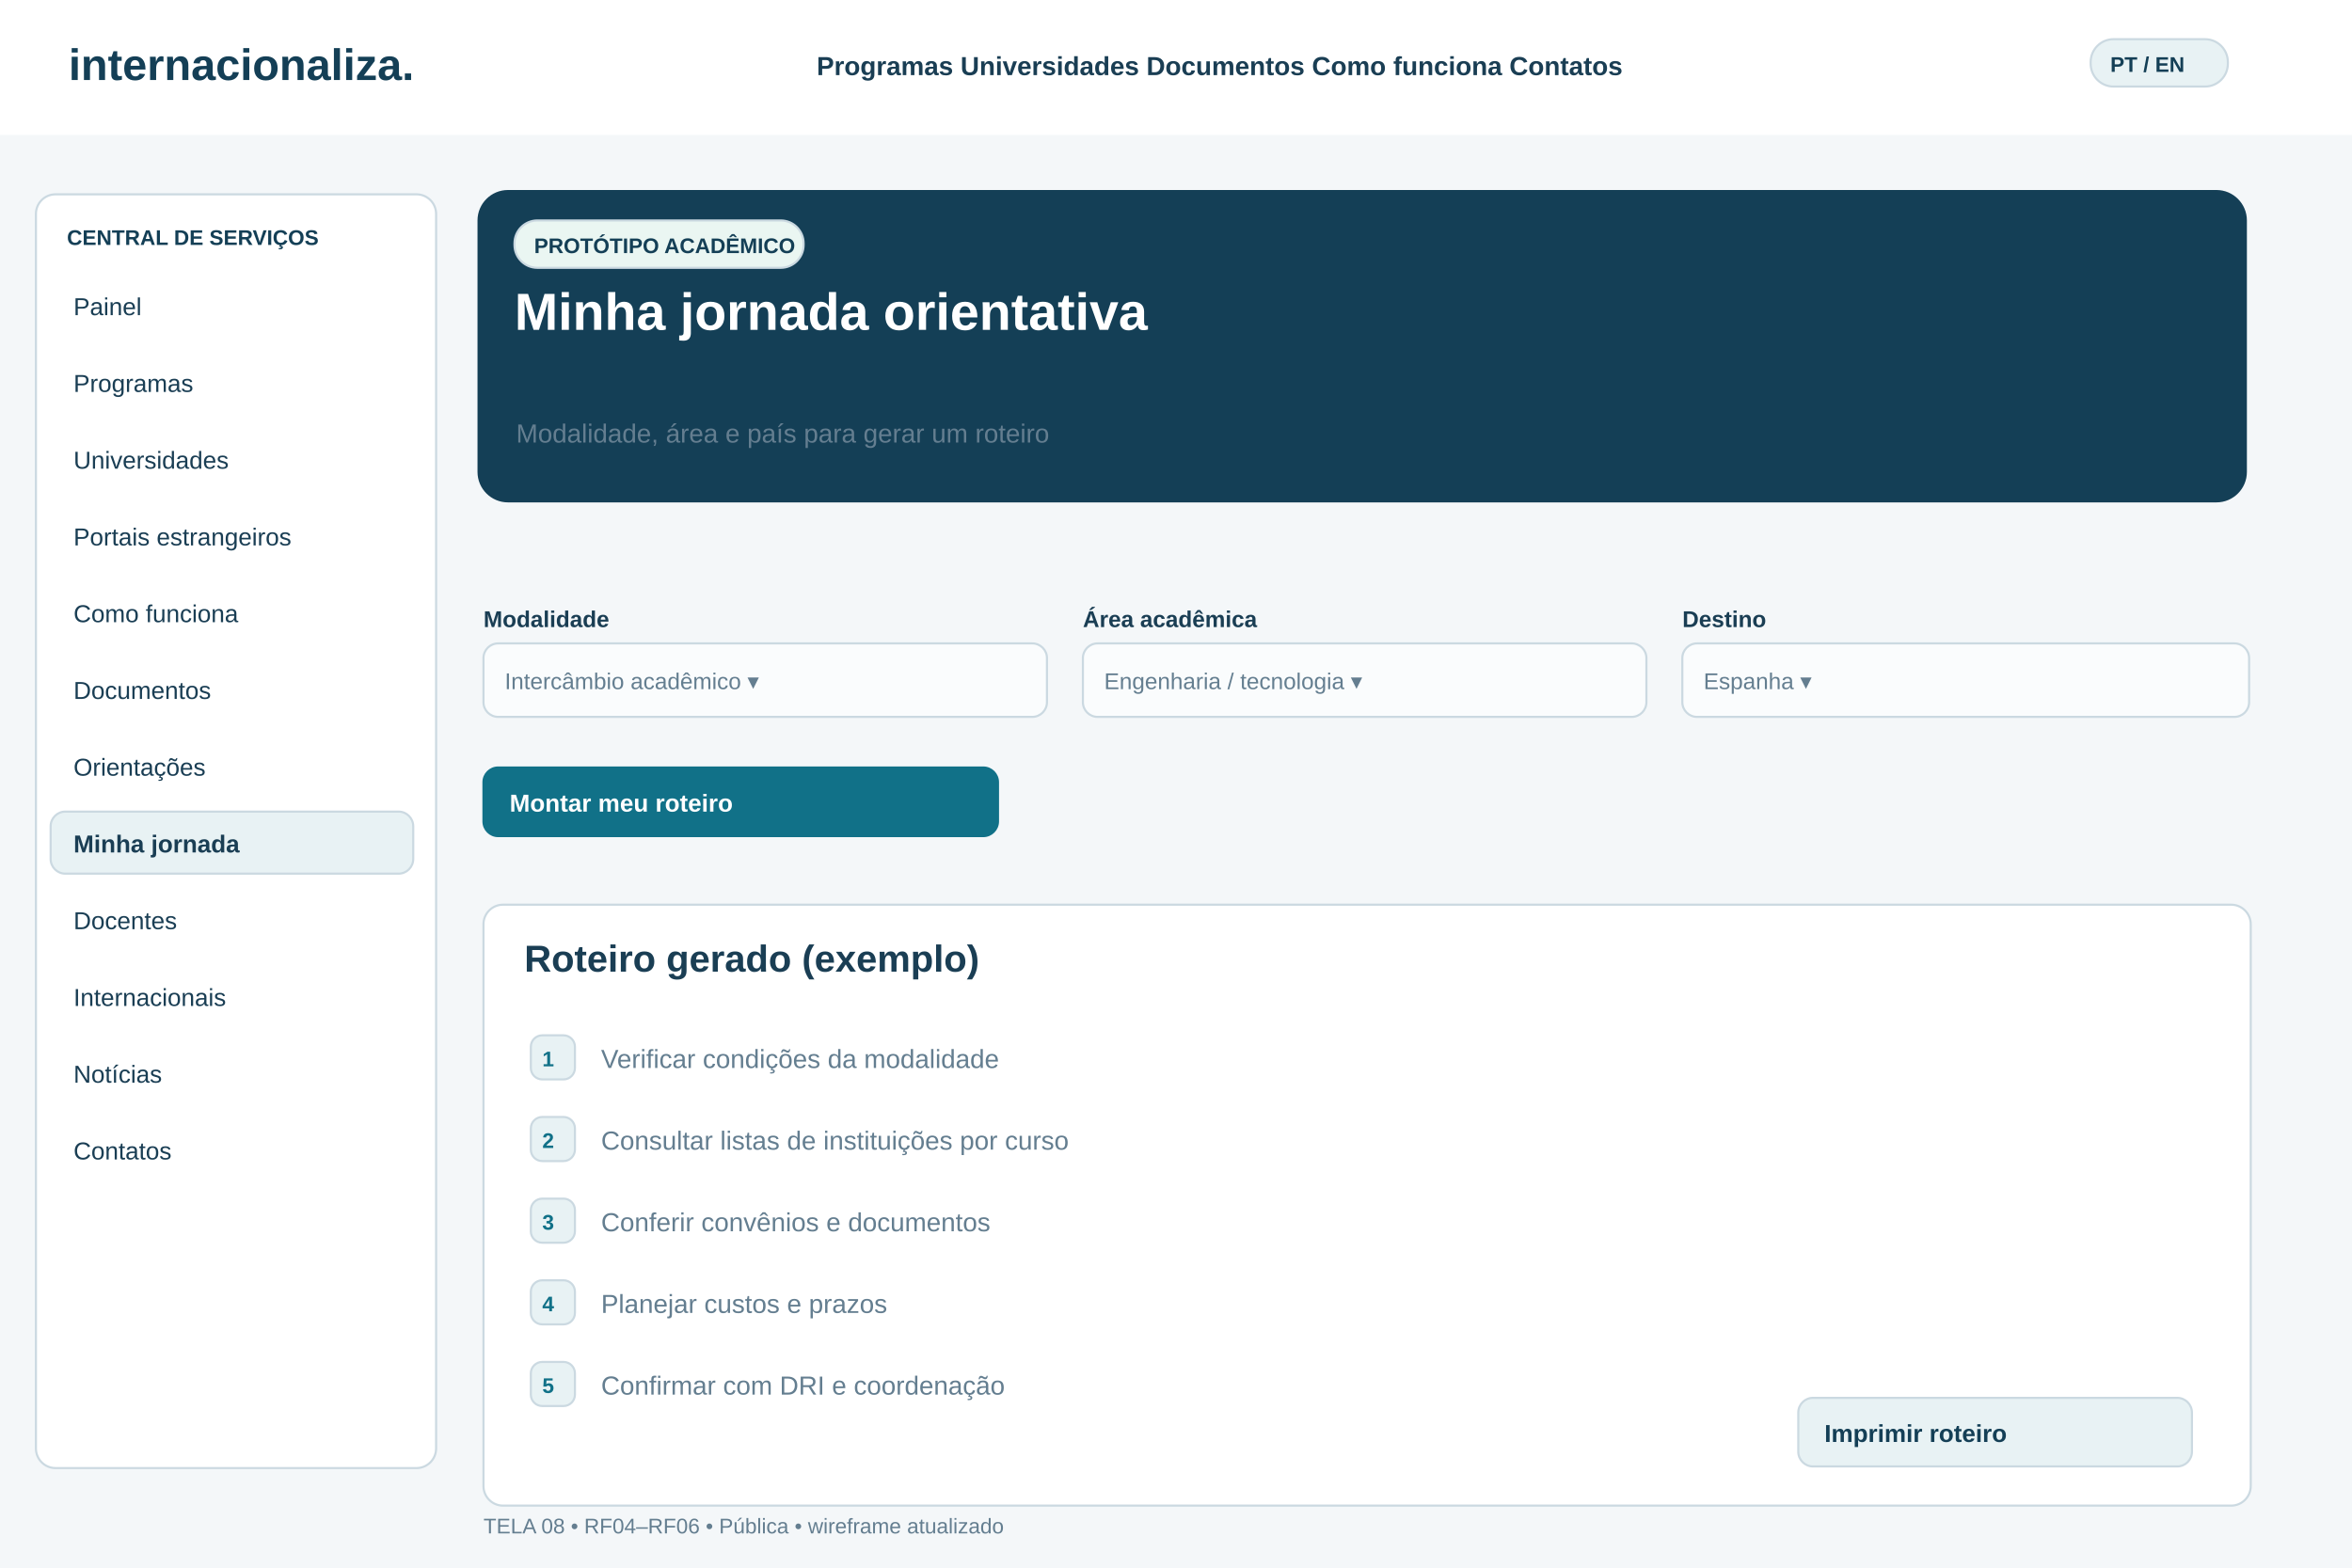
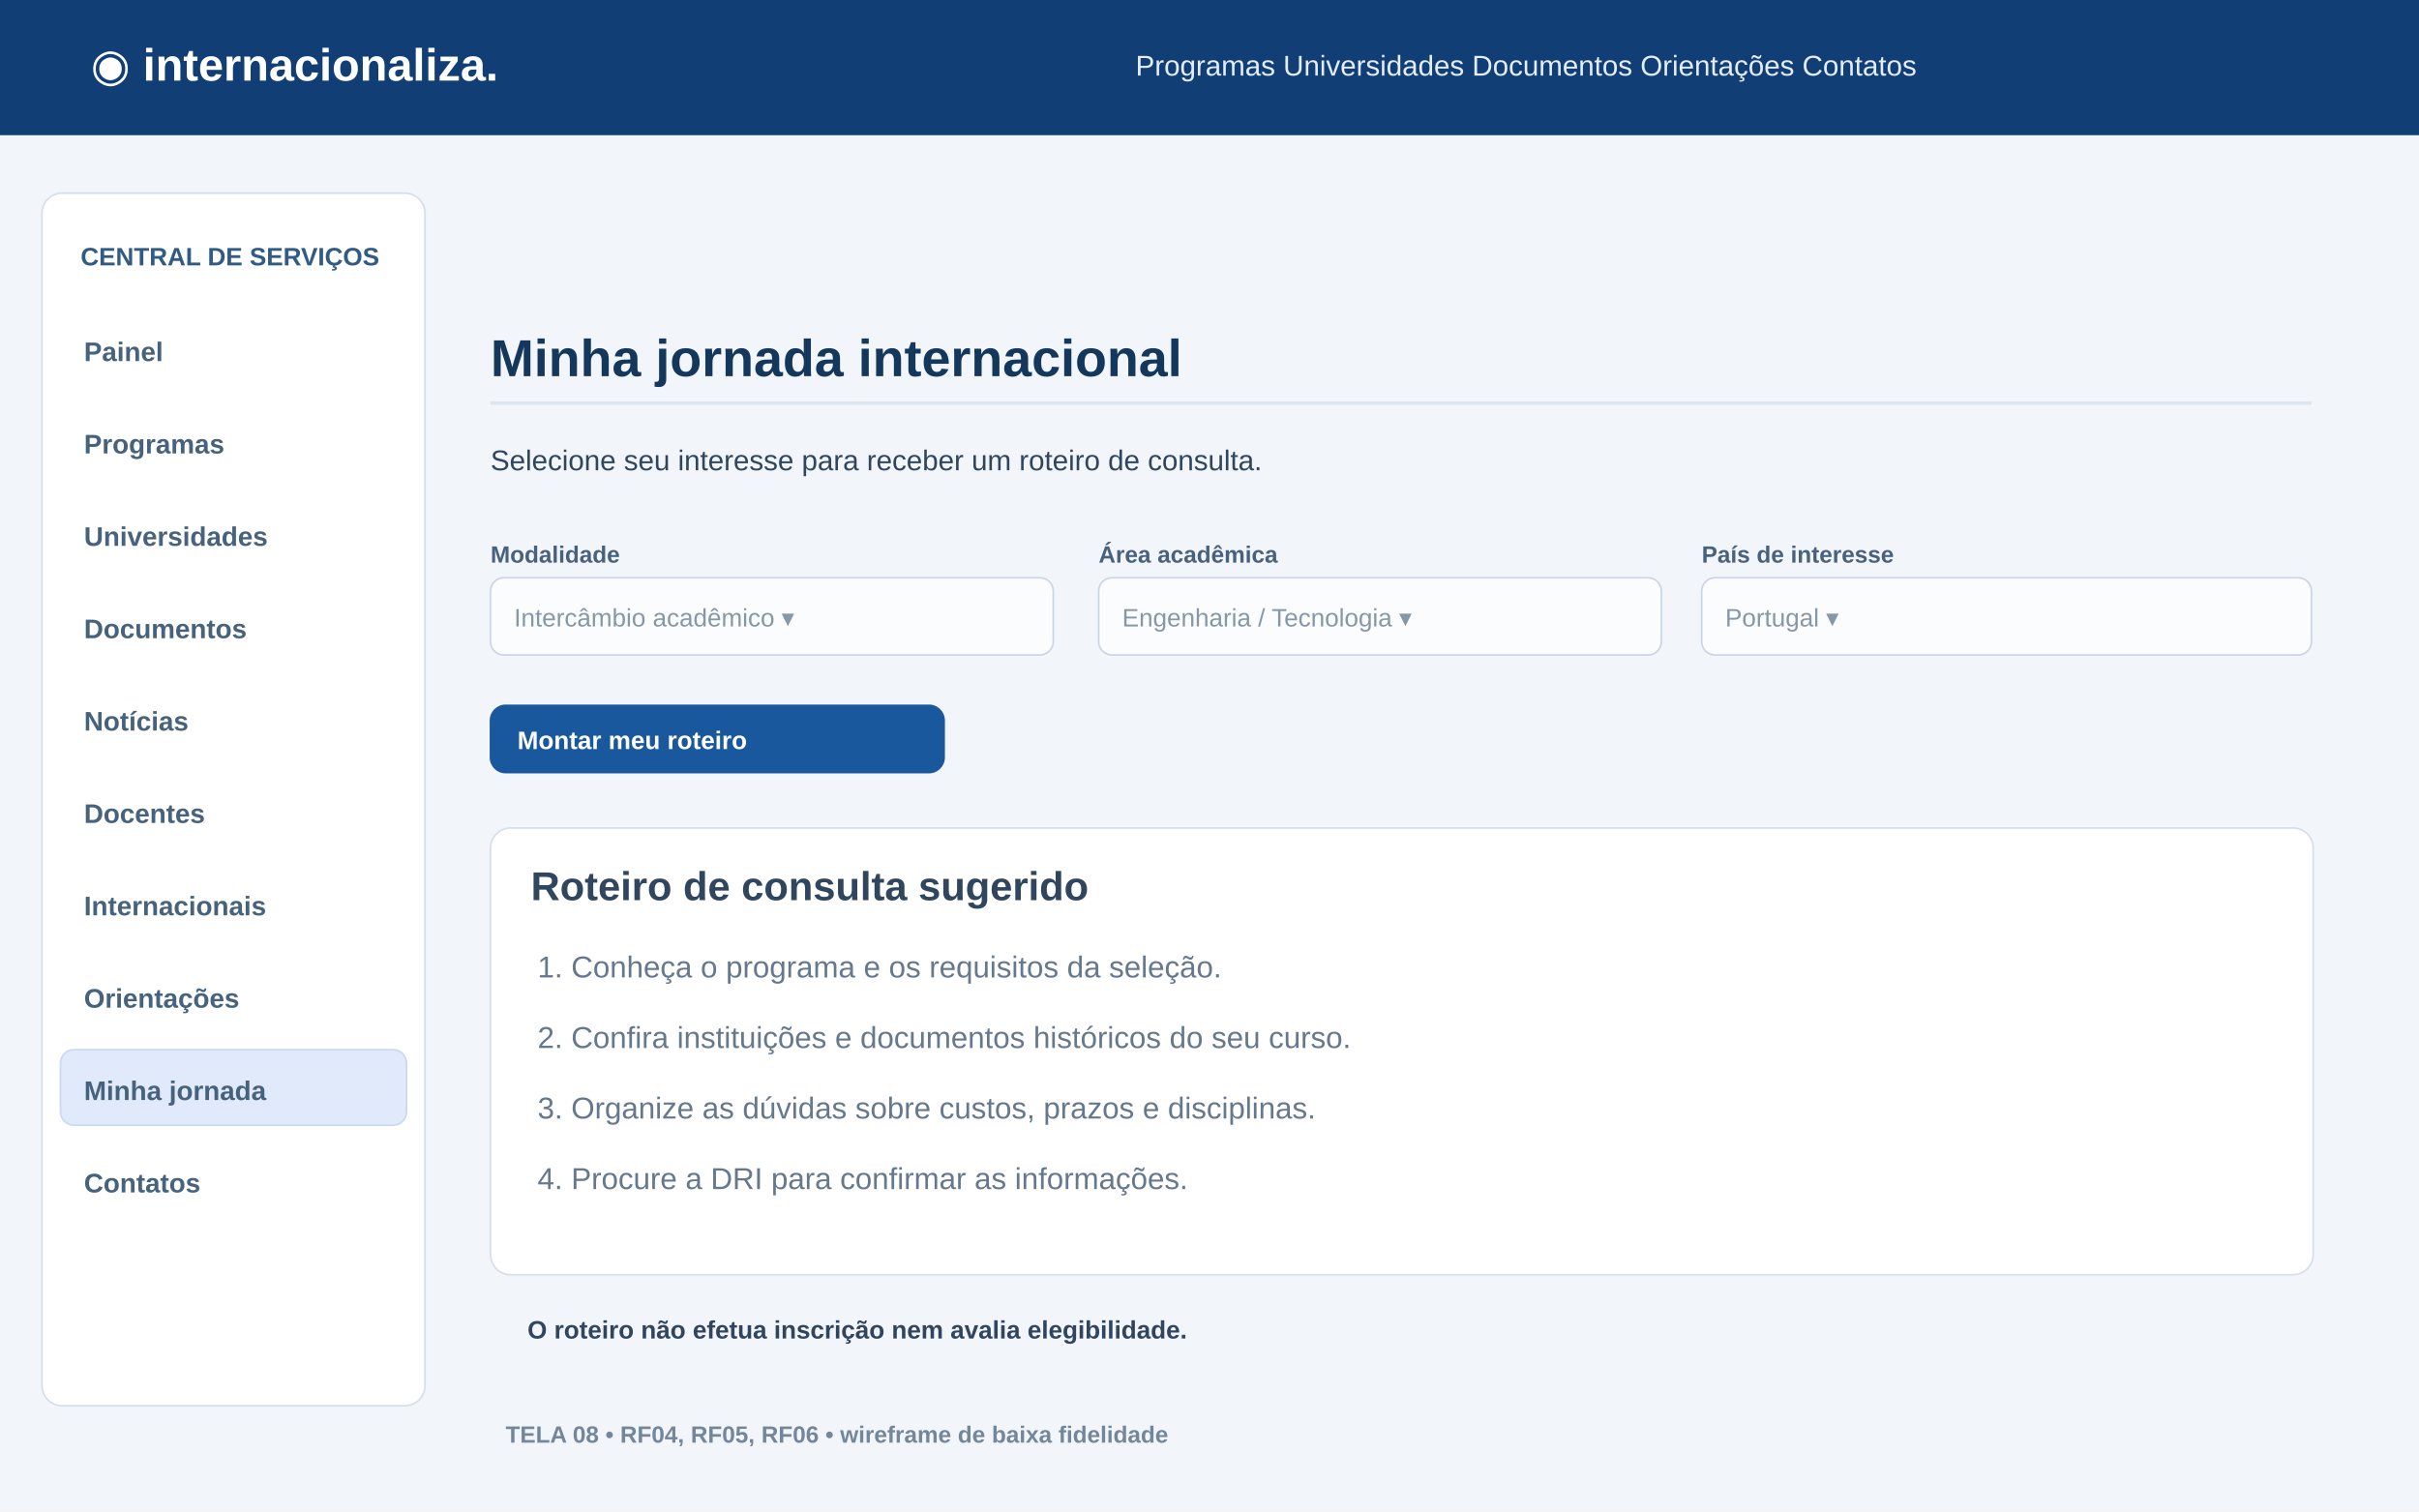
- <svg xmlns="http://www.w3.org/2000/svg" viewBox="0 0 1440 960" role="img" aria-labelledby="title desc">
-   <rect x="0" y="0" width="1440" height="960" rx="0" fill="#F4F7F9" stroke="#F4F7F9" stroke-width="1.3" />
-   <rect x="0" y="0" width="1440" height="82" rx="0" fill="#FFFFFF" stroke="#FFFFFF" stroke-width="1.3" />
-   <text x="42" y="49" fill="#143F56" font-size="27" font-weight="700" font-family="Arial, Helvetica, sans-serif">internacionaliza.</text>
-   <text x="500" y="46" fill="#1A3E54" font-size="16" font-weight="700" font-family="Arial, Helvetica, sans-serif">Programas    Universidades    Documentos    Como funciona    Contatos</text>
-   <rect x="1280" y="24" width="84" height="29" rx="14" fill="#E8F2F4" stroke="#CBD9E1" stroke-width="1.3" />
-   <text x="1292" y="44" fill="#143F56" font-size="13" font-weight="700" font-family="Arial, Helvetica, sans-serif">PT / EN</text>
-   <rect x="22" y="119" width="245" height="780" rx="12" fill="#FFFFFF" stroke="#CBD9E1" stroke-width="1.3" />
-   <text x="41" y="150" fill="#143F56" font-size="13" font-weight="700" font-family="Arial, Helvetica, sans-serif">CENTRAL DE SERVIÇOS</text>
-   <text x="45" y="193" fill="#1A3E54" font-size="15" font-weight="400" font-family="Arial, Helvetica, sans-serif">Painel</text>
-   <text x="45" y="240" fill="#1A3E54" font-size="15" font-weight="400" font-family="Arial, Helvetica, sans-serif">Programas</text>
-   <text x="45" y="287" fill="#1A3E54" font-size="15" font-weight="400" font-family="Arial, Helvetica, sans-serif">Universidades</text>
-   <text x="45" y="334" fill="#1A3E54" font-size="15" font-weight="400" font-family="Arial, Helvetica, sans-serif">Portais estrangeiros</text>
-   <text x="45" y="381" fill="#1A3E54" font-size="15" font-weight="400" font-family="Arial, Helvetica, sans-serif">Como funciona</text>
-   <text x="45" y="428" fill="#1A3E54" font-size="15" font-weight="400" font-family="Arial, Helvetica, sans-serif">Documentos</text>
-   <text x="45" y="475" fill="#1A3E54" font-size="15" font-weight="400" font-family="Arial, Helvetica, sans-serif">Orientações</text>
-   <rect x="31" y="497" width="222" height="38" rx="9" fill="#E8F2F4" stroke="#CBD9E1" stroke-width="1.3" />
-   <text x="45" y="522" fill="#1A3E54" font-size="15" font-weight="700" font-family="Arial, Helvetica, sans-serif">Minha jornada</text>
-   <text x="45" y="569" fill="#1A3E54" font-size="15" font-weight="400" font-family="Arial, Helvetica, sans-serif">Docentes</text>
-   <text x="45" y="616" fill="#1A3E54" font-size="15" font-weight="400" font-family="Arial, Helvetica, sans-serif">Internacionais</text>
-   <text x="45" y="663" fill="#1A3E54" font-size="15" font-weight="400" font-family="Arial, Helvetica, sans-serif">Notícias</text>
-   <text x="45" y="710" fill="#1A3E54" font-size="15" font-weight="400" font-family="Arial, Helvetica, sans-serif">Contatos</text>
-   <rect x="293" y="117" width="1082" height="190" rx="18" fill="#143F56" stroke="#143F56" stroke-width="1.3" />
-   <rect x="315" y="135" width="177" height="29" rx="14" fill="#EAF6F2" stroke="#CBD9E1" stroke-width="1.3" />
-   <text x="327" y="155" fill="#143F56" font-size="13" font-weight="700" font-family="Arial, Helvetica, sans-serif">PROTÓTIPO ACADÊMICO</text>
-   <text x="315" y="202" fill="#FFFFFF" font-size="32" font-weight="700" font-family="Arial, Helvetica, sans-serif">Minha jornada orientativa</text>
-   <text x="316" y="271" fill="#647E90" font-size="16" font-weight="400" font-family="Arial, Helvetica, sans-serif">Modalidade, área e país para gerar um roteiro</text>
-   <text x="296" y="384" fill="#1A3E54" font-size="14" font-weight="700" font-family="Arial, Helvetica, sans-serif">Modalidade</text>
-   <rect x="296" y="394" width="345" height="45" rx="9" fill="#FAFCFD" stroke="#CBD9E1" stroke-width="1.3" />
-   <text x="309" y="422" fill="#647E90" font-size="14" font-weight="400" font-family="Arial, Helvetica, sans-serif">Intercâmbio acadêmico ▾</text>
-   <text x="663" y="384" fill="#1A3E54" font-size="14" font-weight="700" font-family="Arial, Helvetica, sans-serif">Área acadêmica</text>
-   <rect x="663" y="394" width="345" height="45" rx="9" fill="#FAFCFD" stroke="#CBD9E1" stroke-width="1.3" />
-   <text x="676" y="422" fill="#647E90" font-size="14" font-weight="400" font-family="Arial, Helvetica, sans-serif">Engenharia / tecnologia ▾</text>
-   <text x="1030" y="384" fill="#1A3E54" font-size="14" font-weight="700" font-family="Arial, Helvetica, sans-serif">Destino</text>
-   <rect x="1030" y="394" width="347" height="45" rx="9" fill="#FAFCFD" stroke="#CBD9E1" stroke-width="1.3" />
-   <text x="1043" y="422" fill="#647E90" font-size="14" font-weight="400" font-family="Arial, Helvetica, sans-serif">Espanha ▾</text>
-   <rect x="296" y="470" width="315" height="42" rx="9" fill="#117188" stroke="#117188" stroke-width="1.3" />
-   <text x="312" y="497" fill="#FFFFFF" font-size="15" font-weight="700" font-family="Arial, Helvetica, sans-serif">Montar meu roteiro</text>
-   <rect x="296" y="554" width="1082" height="368" rx="12" fill="#FFFFFF" stroke="#CBD9E1" stroke-width="1.3" />
-   <text x="321" y="595" fill="#1A3E54" font-size="23" font-weight="700" font-family="Arial, Helvetica, sans-serif">Roteiro gerado (exemplo)</text>
-   <rect x="325" y="634" width="27" height="27" rx="7" fill="#E8F2F4" stroke="#CBD9E1" stroke-width="1.3" />
-   <text x="332" y="653" fill="#117188" font-size="13" font-weight="700" font-family="Arial, Helvetica, sans-serif">1</text>
-   <text x="368" y="654" fill="#647E90" font-size="16" font-weight="400" font-family="Arial, Helvetica, sans-serif">Verificar condições da modalidade</text>
-   <rect x="325" y="684" width="27" height="27" rx="7" fill="#E8F2F4" stroke="#CBD9E1" stroke-width="1.3" />
-   <text x="332" y="703" fill="#117188" font-size="13" font-weight="700" font-family="Arial, Helvetica, sans-serif">2</text>
-   <text x="368" y="704" fill="#647E90" font-size="16" font-weight="400" font-family="Arial, Helvetica, sans-serif">Consultar listas de instituições por curso</text>
-   <rect x="325" y="734" width="27" height="27" rx="7" fill="#E8F2F4" stroke="#CBD9E1" stroke-width="1.3" />
-   <text x="332" y="753" fill="#117188" font-size="13" font-weight="700" font-family="Arial, Helvetica, sans-serif">3</text>
-   <text x="368" y="754" fill="#647E90" font-size="16" font-weight="400" font-family="Arial, Helvetica, sans-serif">Conferir convênios e documentos</text>
-   <rect x="325" y="784" width="27" height="27" rx="7" fill="#E8F2F4" stroke="#CBD9E1" stroke-width="1.3" />
-   <text x="332" y="803" fill="#117188" font-size="13" font-weight="700" font-family="Arial, Helvetica, sans-serif">4</text>
-   <text x="368" y="804" fill="#647E90" font-size="16" font-weight="400" font-family="Arial, Helvetica, sans-serif">Planejar custos e prazos</text>
-   <rect x="325" y="834" width="27" height="27" rx="7" fill="#E8F2F4" stroke="#CBD9E1" stroke-width="1.3" />
-   <text x="332" y="853" fill="#117188" font-size="13" font-weight="700" font-family="Arial, Helvetica, sans-serif">5</text>
-   <text x="368" y="854" fill="#647E90" font-size="16" font-weight="400" font-family="Arial, Helvetica, sans-serif">Confirmar com DRI e coordenação</text>
-   <rect x="1101" y="856" width="241" height="42" rx="9" fill="#E8F2F4" stroke="#CBD9E1" stroke-width="1.3" />
-   <text x="1117" y="883" fill="#143F56" font-size="15" font-weight="700" font-family="Arial, Helvetica, sans-serif">Imprimir roteiro</text>
-   <text x="296" y="939" font-family="Arial,Helvetica,sans-serif" font-size="13" fill="#647E90">TELA 08  •  RF04–RF06  •  Pública  •  wireframe atualizado</text>
+ <svg xmlns="http://www.w3.org/2000/svg" viewBox="0 0 1440 900" role="img" aria-labelledby="title desc">
+   <rect width="1440" height="900" fill="#f2f5f9" />
+   <rect x="0" y="0" width="1440" height="80" rx="0" fill="#113e75" stroke="#113e75" stroke-width="1" />
+   <text x="54" y="48" font-family="Arial,Helvetica,sans-serif" font-size="27" font-weight="800" fill="#fff">◉ internacionaliza.</text>
+   <text x="676" y="45" font-family="Arial,Helvetica,sans-serif" font-size="17" font-weight="400" fill="#e3edfb">Programas   Universidades   Documentos   Orientações   Contatos</text>
+   <rect x="25" y="115" width="228" height="722" rx="12" fill="#fff" stroke="#d5dfe9" stroke-width="1" />
+   <text x="48" y="158" font-family="Arial,Helvetica,sans-serif" font-size="15" font-weight="800" fill="#315b82">CENTRAL DE SERVIÇOS</text>
+   <text x="50" y="215" font-family="Arial,Helvetica,sans-serif" font-size="16" font-weight="600" fill="#47627d">Painel</text>
+   <text x="50" y="270" font-family="Arial,Helvetica,sans-serif" font-size="16" font-weight="600" fill="#47627d">Programas</text>
+   <text x="50" y="325" font-family="Arial,Helvetica,sans-serif" font-size="16" font-weight="600" fill="#47627d">Universidades</text>
+   <text x="50" y="380" font-family="Arial,Helvetica,sans-serif" font-size="16" font-weight="600" fill="#47627d">Documentos</text>
+   <text x="50" y="435" font-family="Arial,Helvetica,sans-serif" font-size="16" font-weight="600" fill="#47627d">Notícias</text>
+   <text x="50" y="490" font-family="Arial,Helvetica,sans-serif" font-size="16" font-weight="600" fill="#47627d">Docentes</text>
+   <text x="50" y="545" font-family="Arial,Helvetica,sans-serif" font-size="16" font-weight="600" fill="#47627d">Internacionais</text>
+   <text x="50" y="600" font-family="Arial,Helvetica,sans-serif" font-size="16" font-weight="600" fill="#47627d">Orientações</text>
+   <rect x="36" y="625" width="206" height="45" rx="8" fill="#e1eafa" stroke="#c9daf0" stroke-width="1" />
+   <text x="50" y="655" font-family="Arial,Helvetica,sans-serif" font-size="16" font-weight="600" fill="#47627d">Minha jornada</text>
+   <text x="50" y="710" font-family="Arial,Helvetica,sans-serif" font-size="16" font-weight="600" fill="#47627d">Contatos</text>
+   <text x="292" y="224" font-family="Arial,Helvetica,sans-serif" font-size="31" font-weight="700" fill="#14385b">Minha jornada internacional</text>
+   <line x1="292" y1="240" x2="1376" y2="240" stroke="#dce4ee" stroke-width="2" />
+   <text x="292" y="280" font-family="Arial,Helvetica,sans-serif" font-size="17" font-weight="500" fill="#30465e">Selecione seu interesse para receber um roteiro de consulta.</text>
+   <text x="292" y="335" font-family="Arial,Helvetica,sans-serif" font-size="14" font-weight="700" fill="#48627d">Modalidade</text>
+   <rect x="292" y="344" width="335" height="46" rx="8" fill="#fbfcfe" stroke="#cbd6e5" stroke-width="1" />
+   <text x="306" y="373" font-family="Arial,Helvetica,sans-serif" font-size="15" font-weight="400" fill="#8697a7">Intercâmbio acadêmico ▾</text>
+   <text x="654" y="335" font-family="Arial,Helvetica,sans-serif" font-size="14" font-weight="700" fill="#48627d">Área acadêmica</text>
+   <rect x="654" y="344" width="335" height="46" rx="8" fill="#fbfcfe" stroke="#cbd6e5" stroke-width="1" />
+   <text x="668" y="373" font-family="Arial,Helvetica,sans-serif" font-size="15" font-weight="400" fill="#8697a7">Engenharia / Tecnologia ▾</text>
+   <text x="1013" y="335" font-family="Arial,Helvetica,sans-serif" font-size="14" font-weight="700" fill="#48627d">País de interesse</text>
+   <rect x="1013" y="344" width="363" height="46" rx="8" fill="#fbfcfe" stroke="#cbd6e5" stroke-width="1" />
+   <text x="1027" y="373" font-family="Arial,Helvetica,sans-serif" font-size="15" font-weight="400" fill="#8697a7">Portugal ▾</text>
+   <rect x="292" y="420" width="270" height="40" rx="9" fill="#1a589e" stroke="#1a589e" stroke-width="1" />
+   <text x="308" y="446" font-family="Arial,Helvetica,sans-serif" font-size="15" font-weight="700" fill="#fff">Montar meu roteiro</text>
+   <rect x="292" y="493" width="1085" height="266" rx="12" fill="#fff" stroke="#d5dfe9" stroke-width="1" />
+   <text x="316" y="536" font-family="Arial,Helvetica,sans-serif" font-size="24" font-weight="700" fill="#30465e">Roteiro de consulta sugerido</text>
+   <text x="320" y="582" font-family="Arial,Helvetica,sans-serif" font-size="18" font-weight="400" fill="#65788e">1. Conheça o programa e os requisitos da seleção.</text>
+   <text x="320" y="624" font-family="Arial,Helvetica,sans-serif" font-size="18" font-weight="400" fill="#65788e">2. Confira instituições e documentos históricos do seu curso.</text>
+   <text x="320" y="666" font-family="Arial,Helvetica,sans-serif" font-size="18" font-weight="400" fill="#65788e">3. Organize as dúvidas sobre custos, prazos e disciplinas.</text>
+   <text x="320" y="708" font-family="Arial,Helvetica,sans-serif" font-size="18" font-weight="400" fill="#65788e">4. Procure a DRI para confirmar as informações.</text>
+   <text x="314" y="797" font-family="Arial,Helvetica,sans-serif" font-size="15" font-weight="600" fill="#30465e">O roteiro não efetua inscrição nem avalia elegibilidade.</text>
+   <text x="301" y="859" font-family="Arial,Helvetica,sans-serif" font-size="14" font-weight="600" fill="#74869a">TELA 08  •  RF04, RF05, RF06  •  wireframe de baixa fidelidade</text>
</svg>
